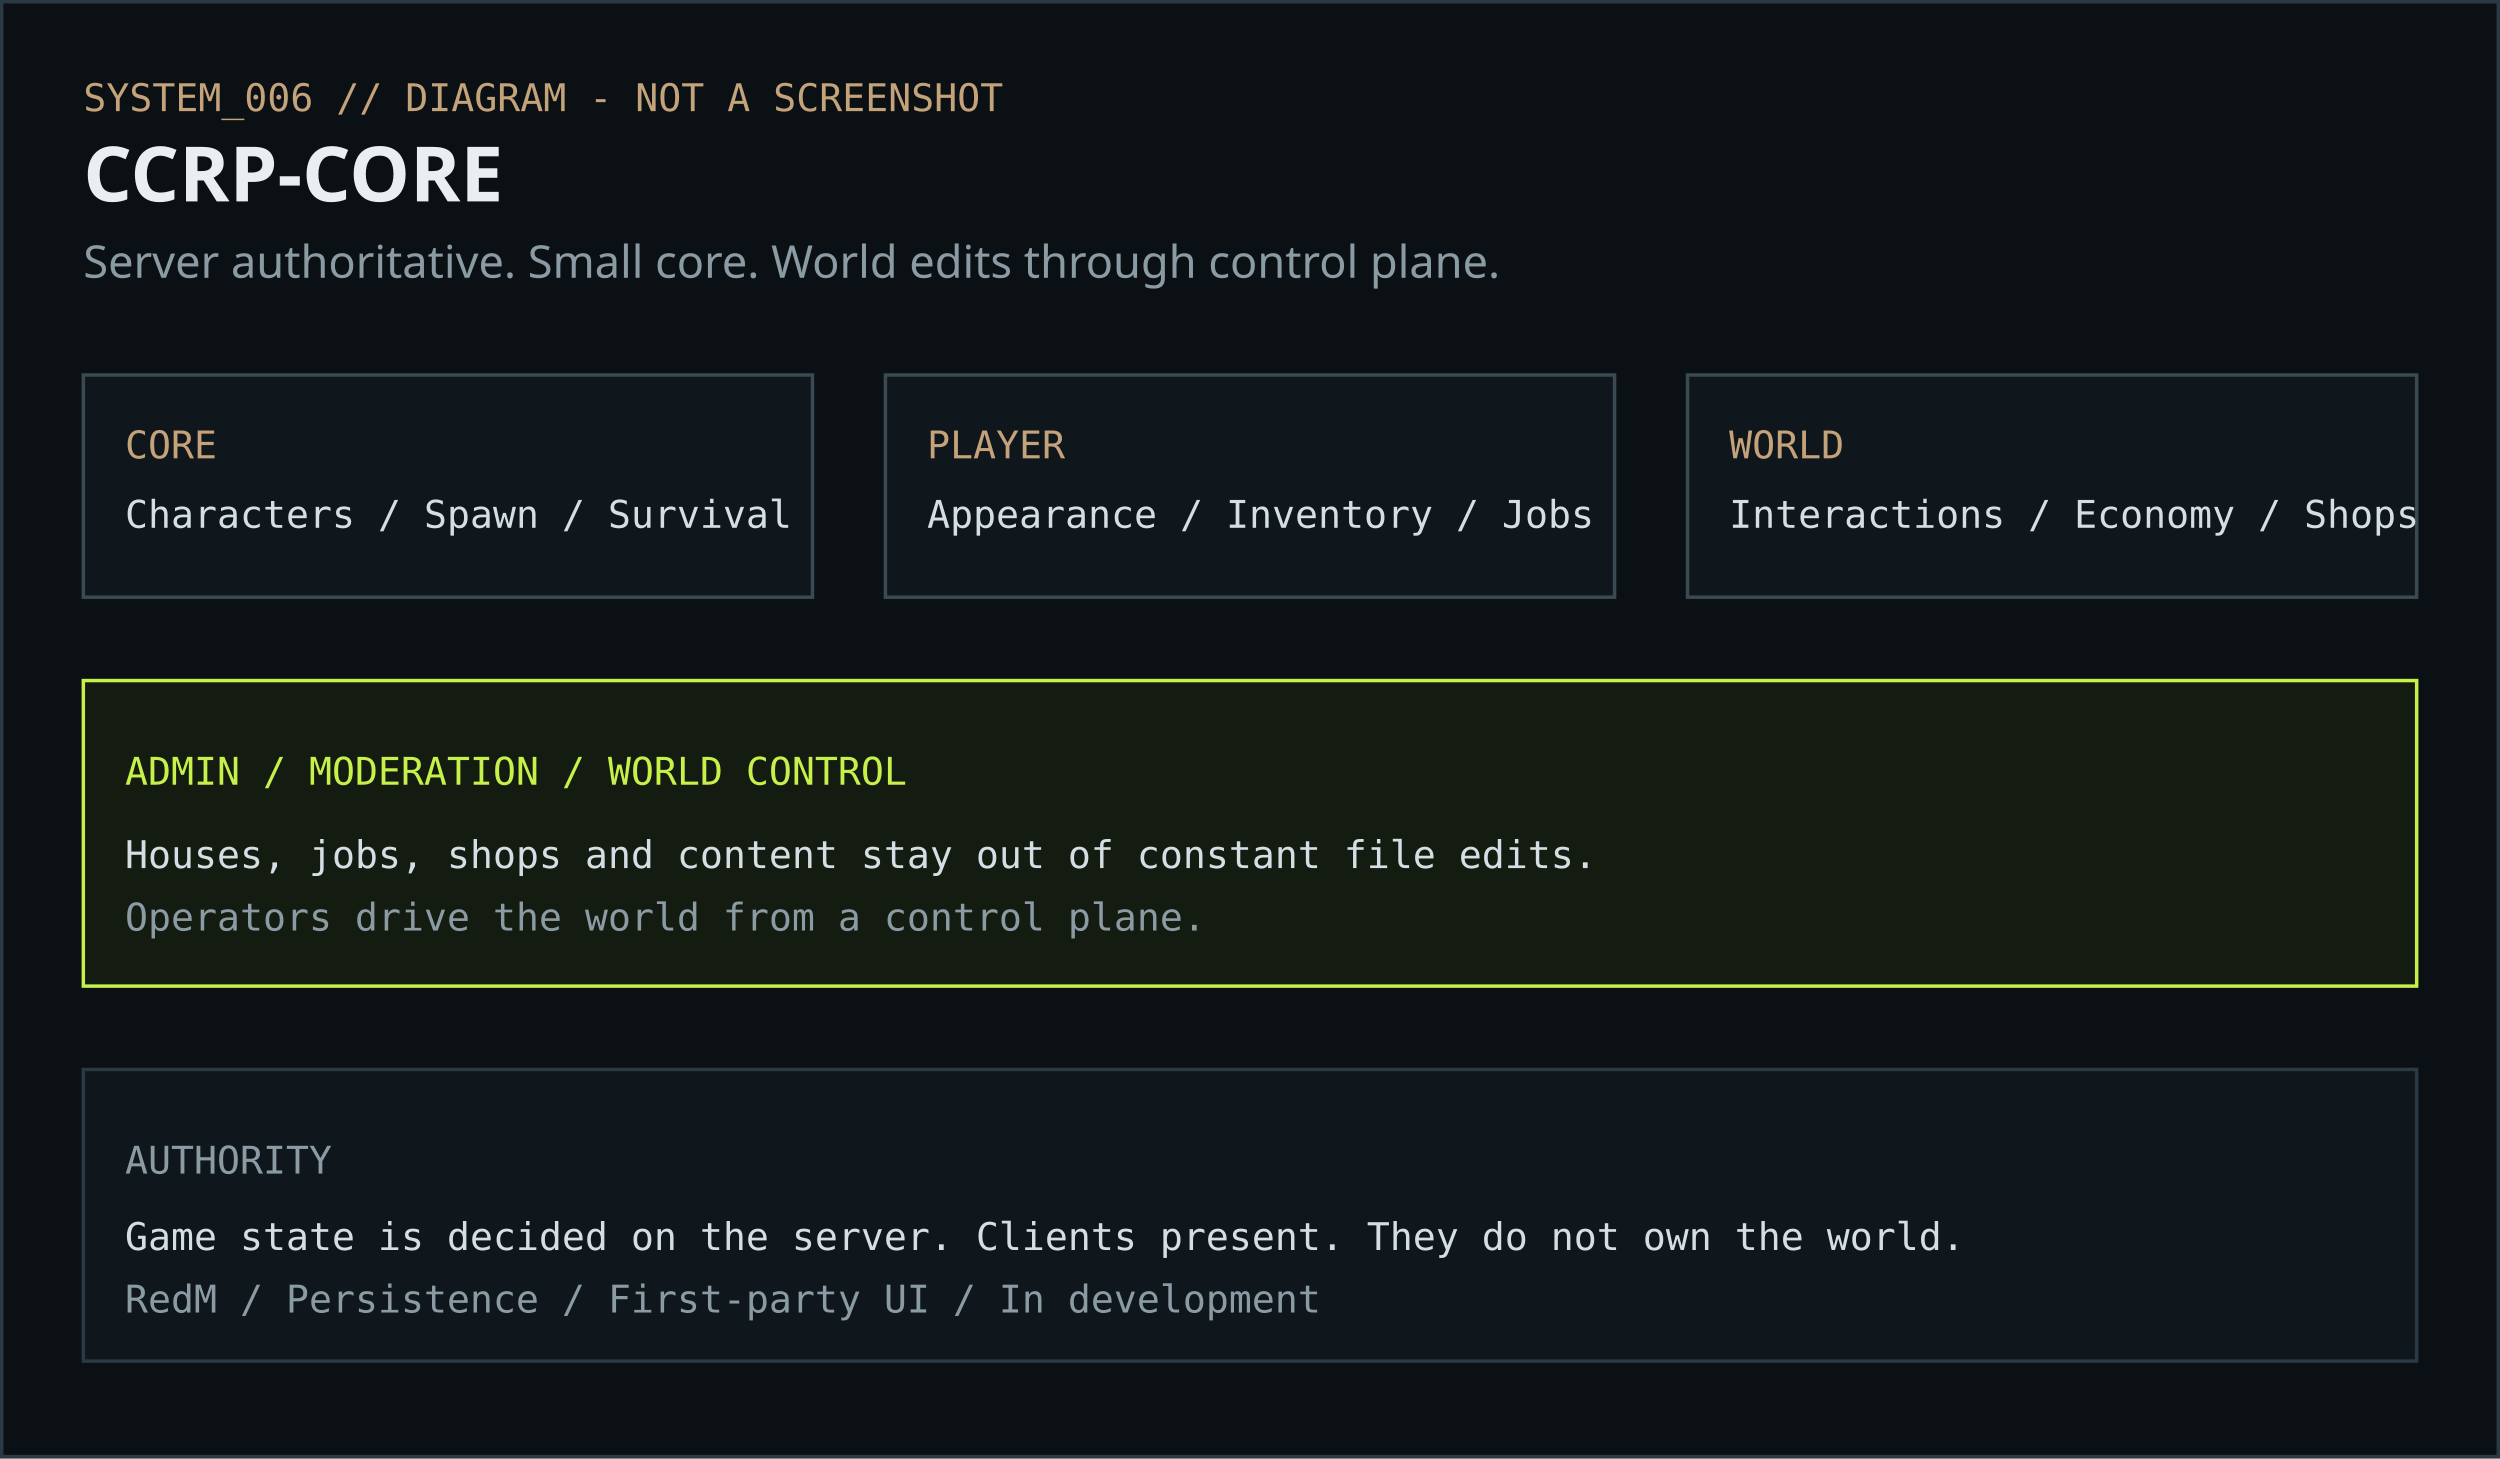
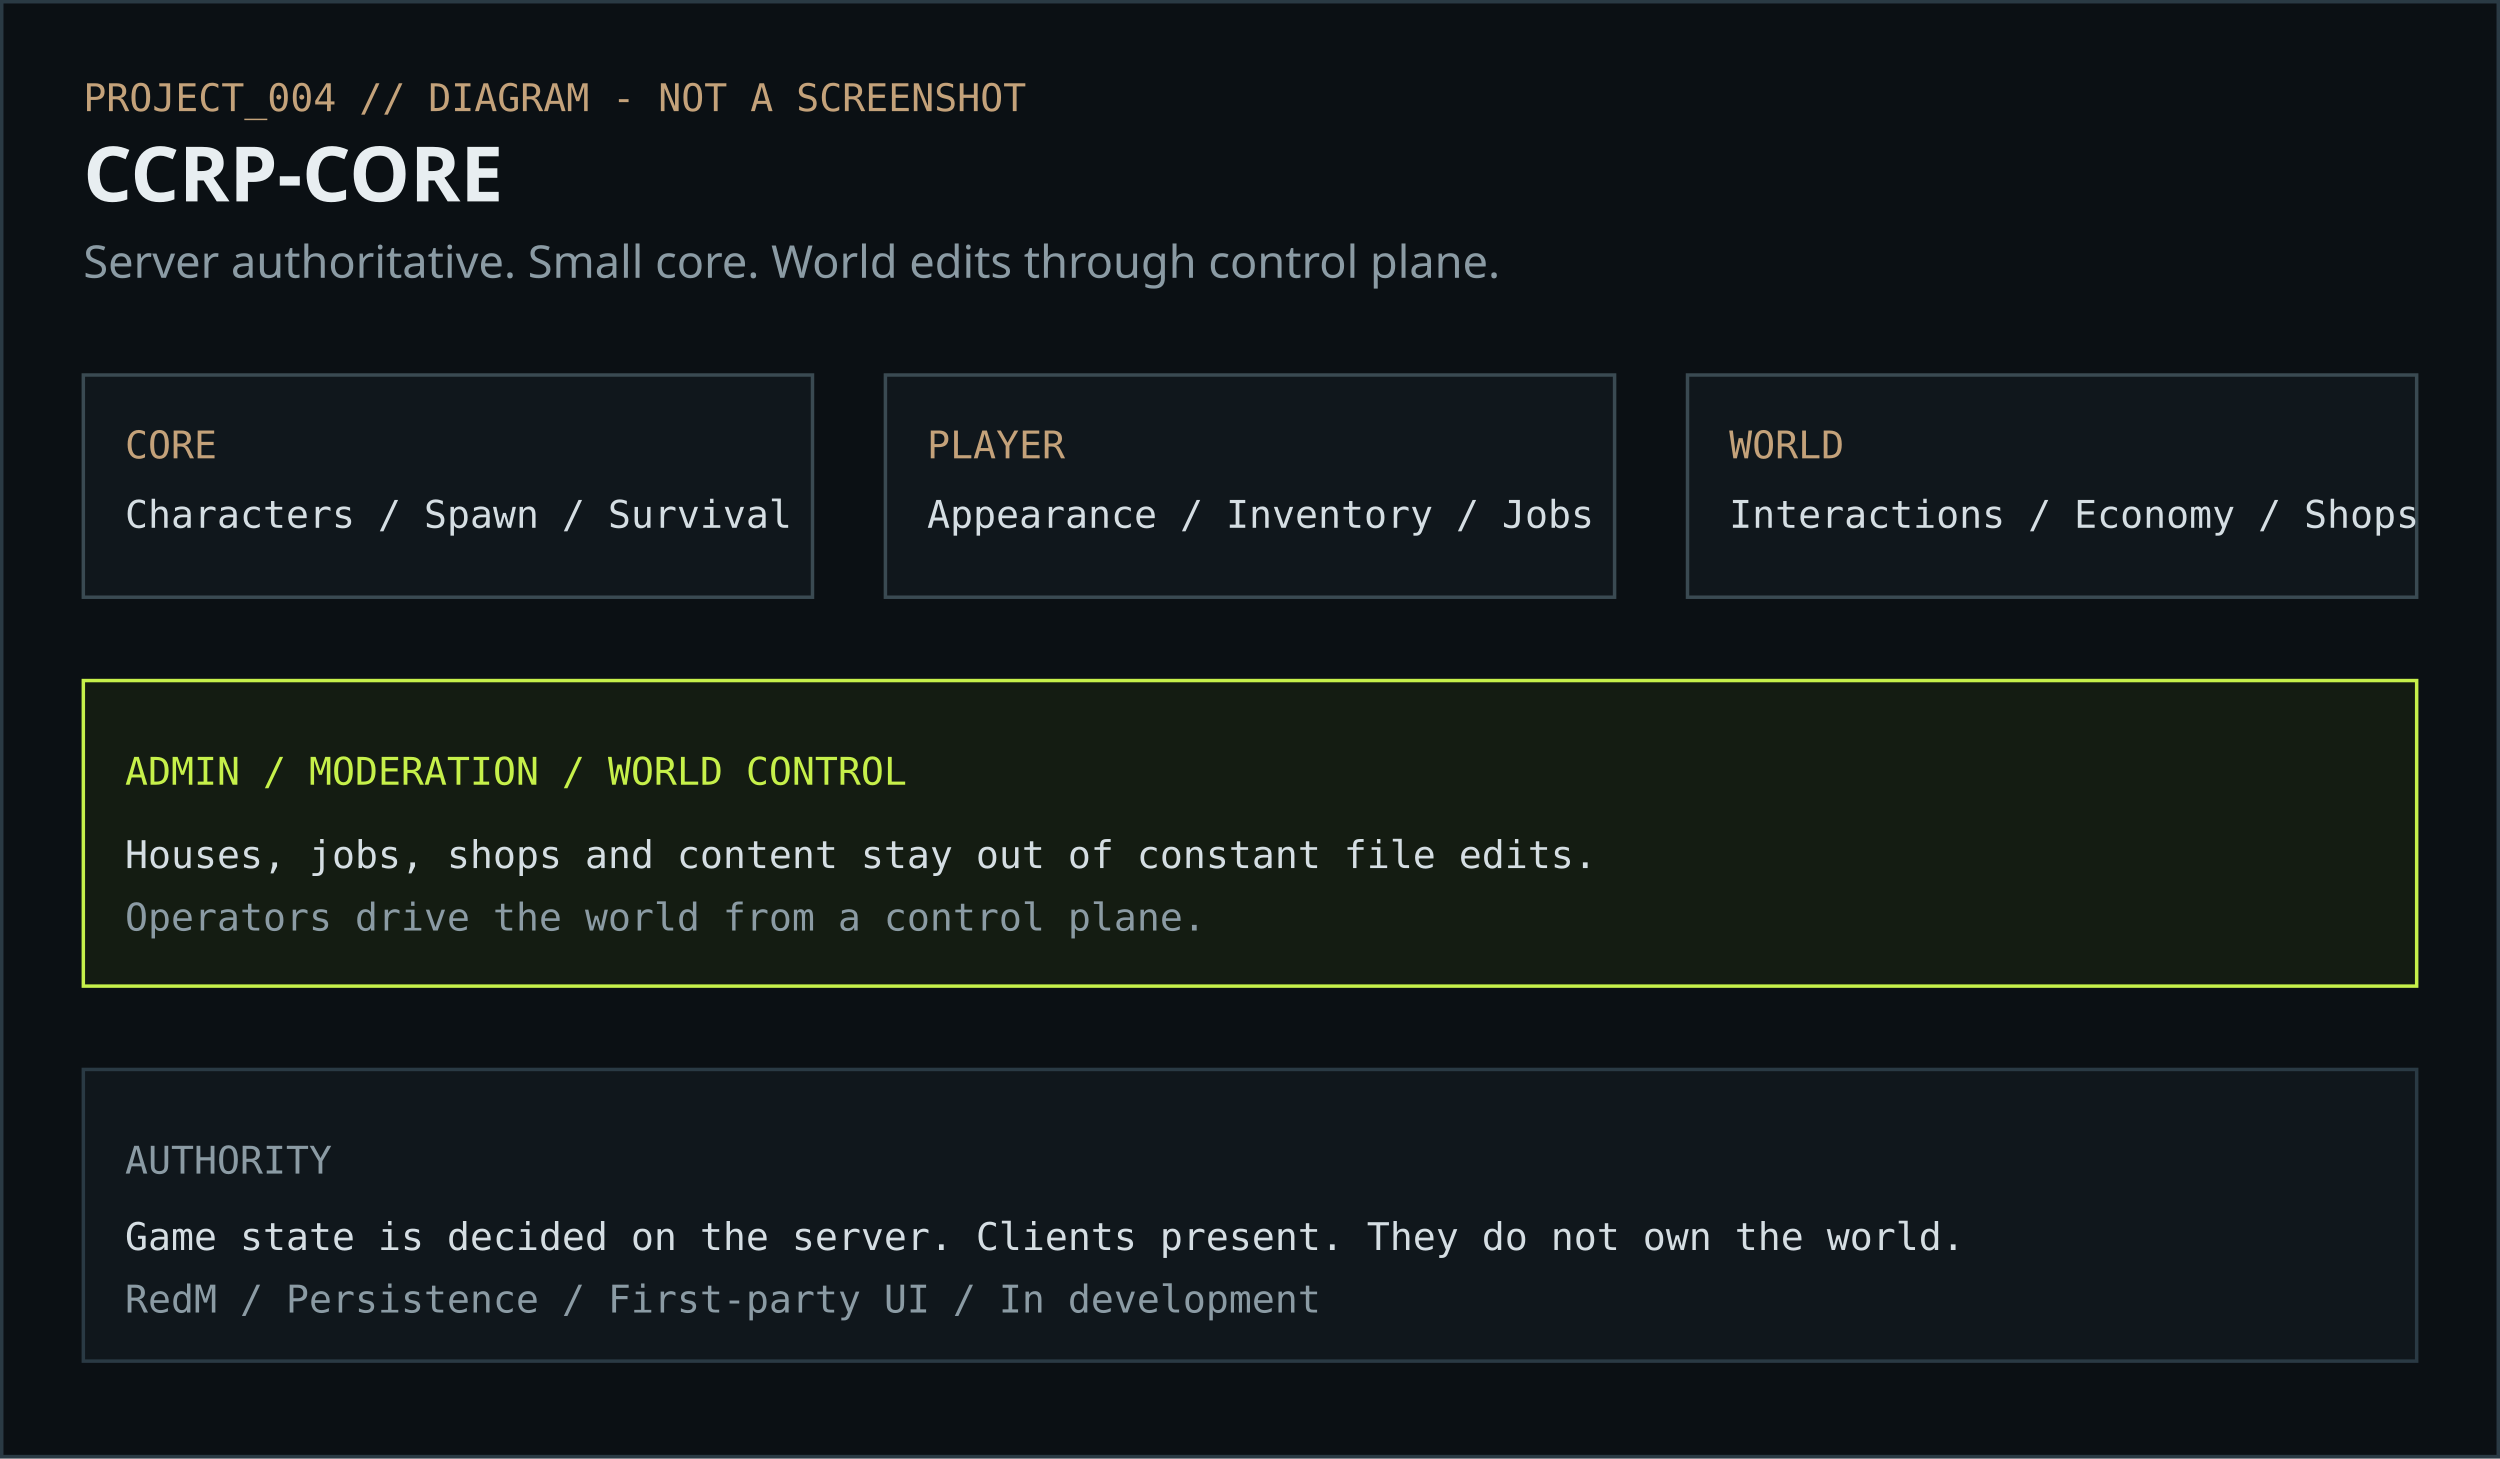
<svg xmlns="http://www.w3.org/2000/svg" viewBox="0 0 720 420" role="img">
  <rect width="720" height="420" fill="#0b1014" />
  <rect x="0.5" y="0.5" width="719" height="419" fill="none" stroke="#2a3a44" />
-   <text x="24" y="32" fill="#c4a27a" font-family="Consolas, monospace" font-size="11">SYSTEM_006 // DIAGRAM - NOT A SCREENSHOT</text>
+   <text x="24" y="32" fill="#c4a27a" font-family="Consolas, monospace" font-size="11">PROJECT_004 // DIAGRAM - NOT A SCREENSHOT</text>
  <text x="24" y="58" fill="#e8eef1" font-family="Segoe UI, sans-serif" font-size="22" font-weight="700">CCRP-CORE</text>
  <text x="24" y="80" fill="#8b9ba4" font-family="Segoe UI, sans-serif" font-size="13">Server authoritative. Small core. World edits through control plane.</text>
  <g font-family="Consolas, monospace" font-size="11">
    <rect x="24" y="108" width="210" height="64" fill="#10171c" stroke="#3a4a52" />
    <text x="36" y="132" fill="#c4a27a">CORE</text>
    <text x="36" y="152" fill="#d5dee3">Characters / Spawn / Survival</text>
    <rect x="255" y="108" width="210" height="64" fill="#10171c" stroke="#3a4a52" />
    <text x="267" y="132" fill="#c4a27a">PLAYER</text>
    <text x="267" y="152" fill="#d5dee3">Appearance / Inventory / Jobs</text>
    <rect x="486" y="108" width="210" height="64" fill="#10171c" stroke="#3a4a52" />
    <text x="498" y="132" fill="#c4a27a">WORLD</text>
    <text x="498" y="152" fill="#d5dee3">Interactions / Economy / Shops</text>
    <rect x="24" y="196" width="672" height="88" fill="#141c12" stroke="#c6f04a" />
    <text x="36" y="226" fill="#c6f04a">ADMIN / MODERATION / WORLD CONTROL</text>
    <text x="36" y="250" fill="#d5dee3">Houses, jobs, shops and content stay out of constant file edits.</text>
    <text x="36" y="268" fill="#8b9ba4">Operators drive the world from a control plane.</text>
    <rect x="24" y="308" width="672" height="84" fill="#10171c" stroke="#2a3a44" />
    <text x="36" y="338" fill="#8b9ba4">AUTHORITY</text>
    <text x="36" y="360" fill="#d5dee3">Game state is decided on the server. Clients present. They do not own the world.</text>
    <text x="36" y="378" fill="#8b9ba4">RedM / Persistence / First-party UI / In development</text>
  </g>
</svg>
